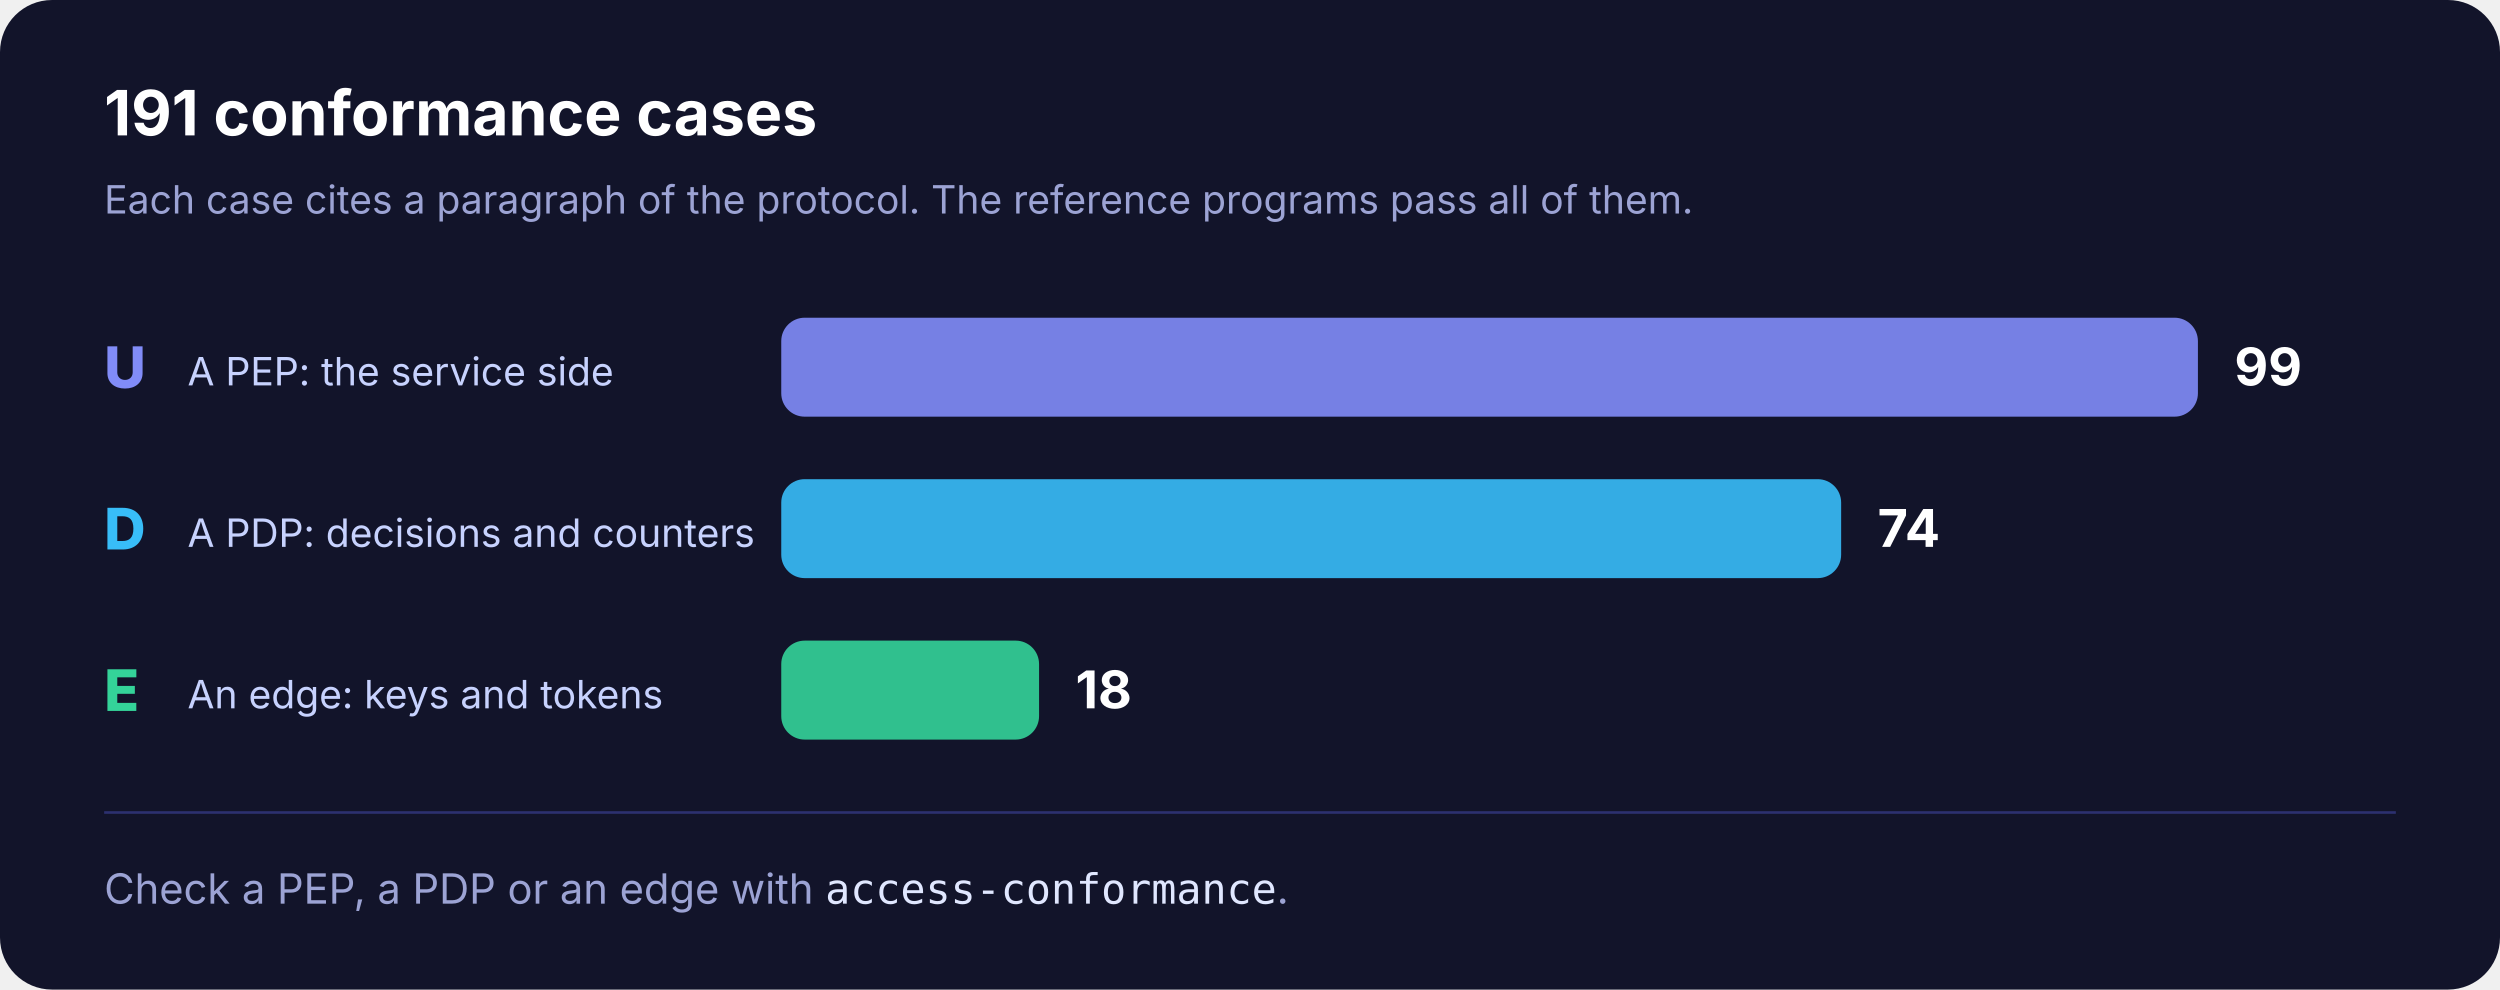
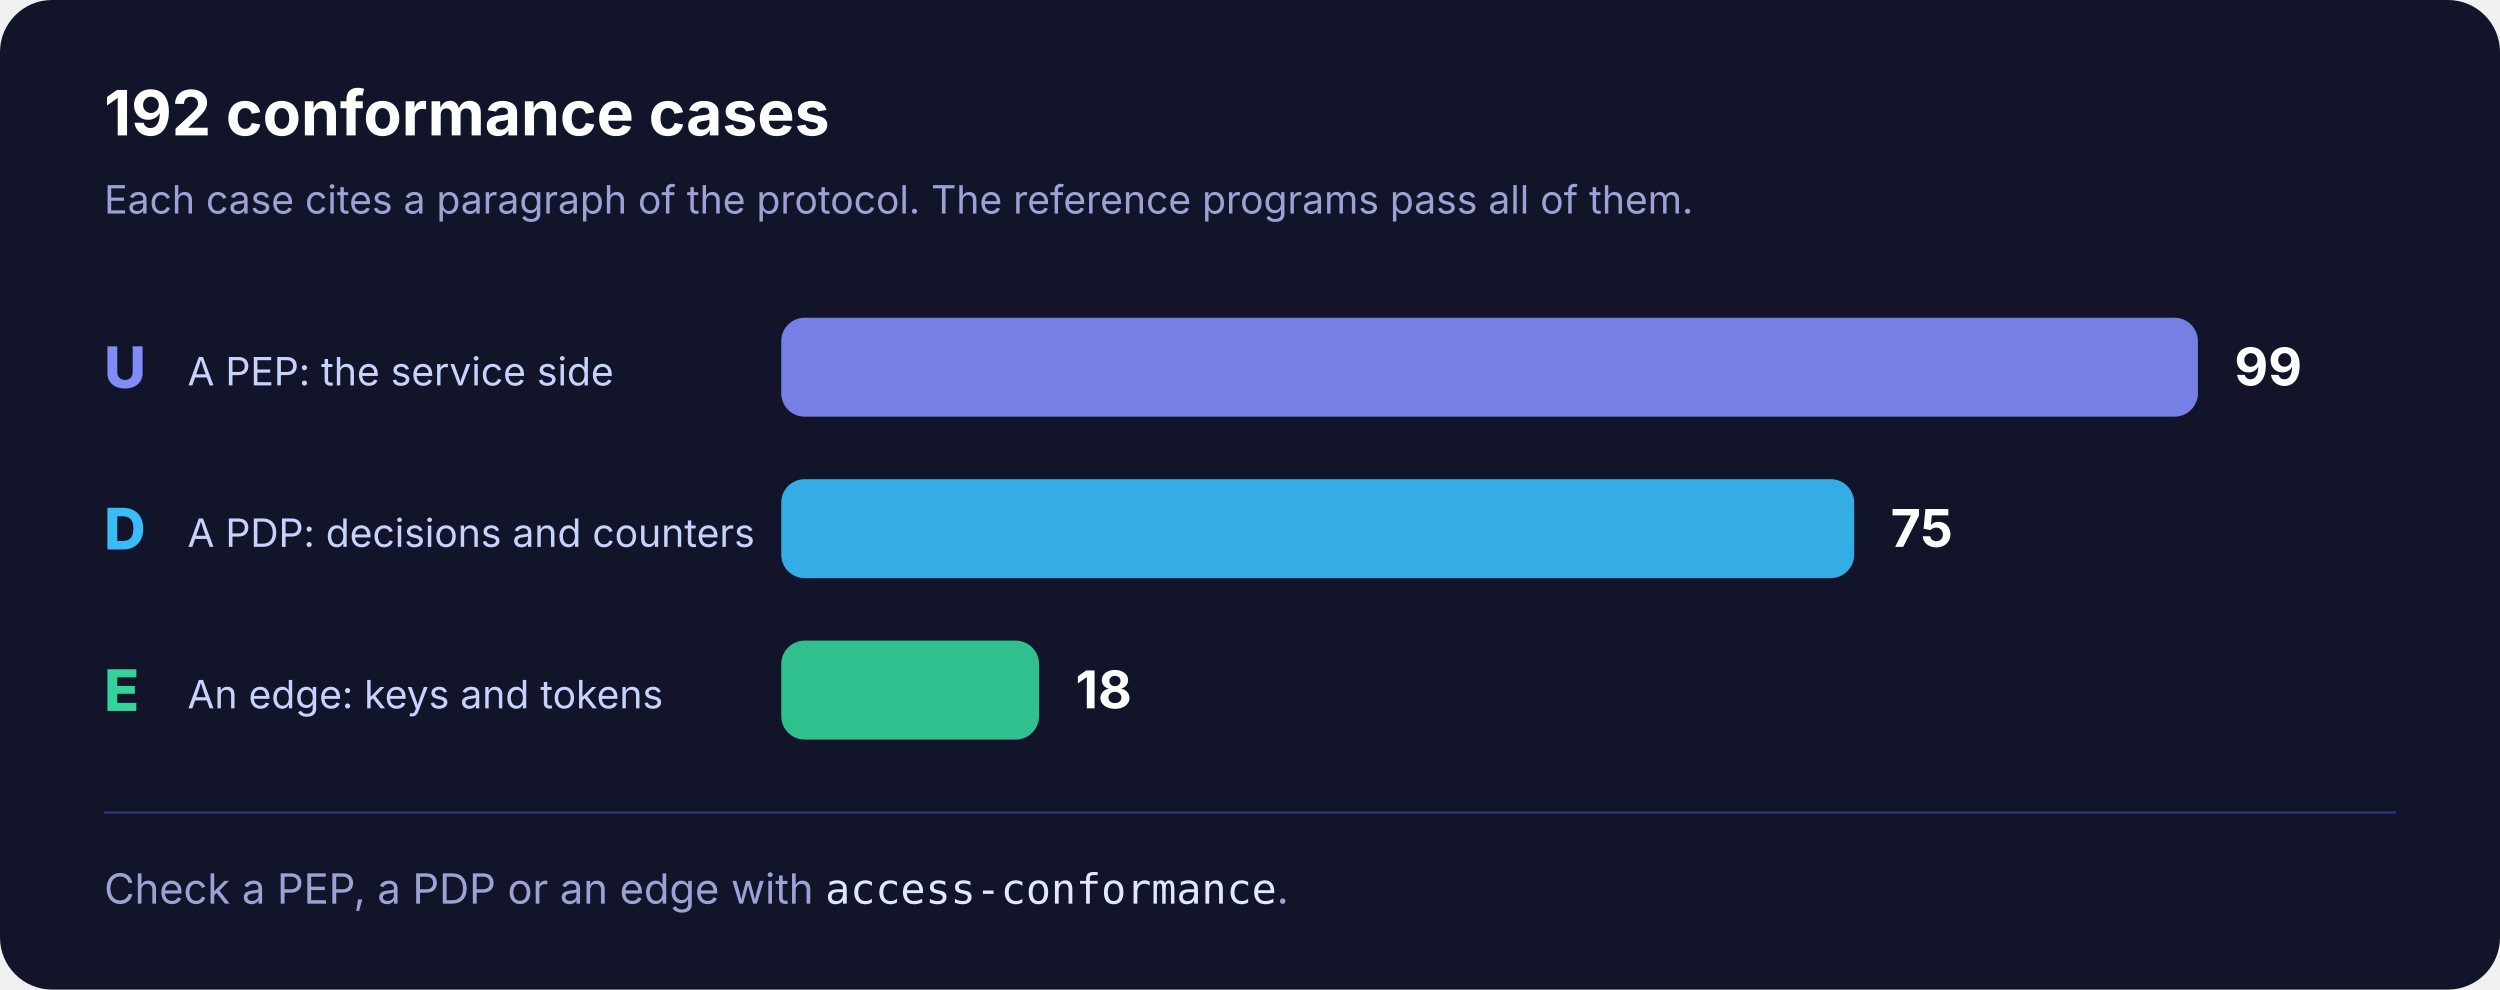
- <svg xmlns="http://www.w3.org/2000/svg" viewBox="0 0 960 380" width="960" height="380" role="img" aria-label="191 conformance cases: 99 for a PEP, 74 for a PDP and 18 for an edge">
+ <svg xmlns="http://www.w3.org/2000/svg" viewBox="0 0 960 380" width="960" height="380" role="img" aria-label="192 conformance cases: 99 for a PEP, 75 for a PDP and 18 for an edge">
  <rect width="960" height="380" rx="20" fill="#12142a" />
  <g font-family="Inter, 'Segoe UI', -apple-system, Helvetica, Arial, sans-serif">
-     <text x="40" y="52" font-size="24" font-weight="700" fill="#ffffff">191 conformance cases</text>
+     <text x="40" y="52" font-size="24" font-weight="700" fill="#ffffff">192 conformance cases</text>
    <text x="40" y="82" font-size="15" fill="#9ca3d4">Each case cites a paragraph of the protocol. The reference programs pass all of them.</text>
    <text x="40" y="149" font-size="22" font-weight="800" fill="#818cf8">U</text>
    <text x="72" y="148" font-size="15" fill="#c7d2fe">A PEP: the service side</text>
    <rect x="300" y="122" width="544" height="38" rx="9" fill="#818cf8" fill-opacity="0.9" />
    <text x="858" y="148" font-size="20" font-weight="700" fill="#ffffff">99</text>
    <text x="40" y="211" font-size="22" font-weight="800" fill="#38bdf8">D</text>
    <text x="72" y="210" font-size="15" fill="#c7d2fe">A PDP: decisions and counters</text>
-     <rect x="300" y="184" width="407" height="38" rx="9" fill="#38bdf8" fill-opacity="0.9" />
-     <text x="721" y="210" font-size="20" font-weight="700" fill="#ffffff">74</text>
+     <rect x="300" y="184" width="412" height="38" rx="9" fill="#38bdf8" fill-opacity="0.9" />
+     <text x="726" y="210" font-size="20" font-weight="700" fill="#ffffff">75</text>
    <text x="40" y="273" font-size="22" font-weight="800" fill="#34d399">E</text>
    <text x="72" y="272" font-size="15" fill="#c7d2fe">An edge: keys and tokens</text>
    <rect x="300" y="246" width="99" height="38" rx="9" fill="#34d399" fill-opacity="0.9" />
    <text x="413" y="272" font-size="20" font-weight="700" fill="#ffffff">18</text>
    <line x1="40" y1="312" x2="920" y2="312" stroke="#2c3070" />
    <text x="40" y="347" font-size="16" fill="#9ca3d4">Check a PEP, a PDP or an edge with <tspan font-family="ui-monospace, Menlo, Consolas, monospace" fill="#e0e7ff">access-conformance</tspan>.</text>
  </g>
</svg>
